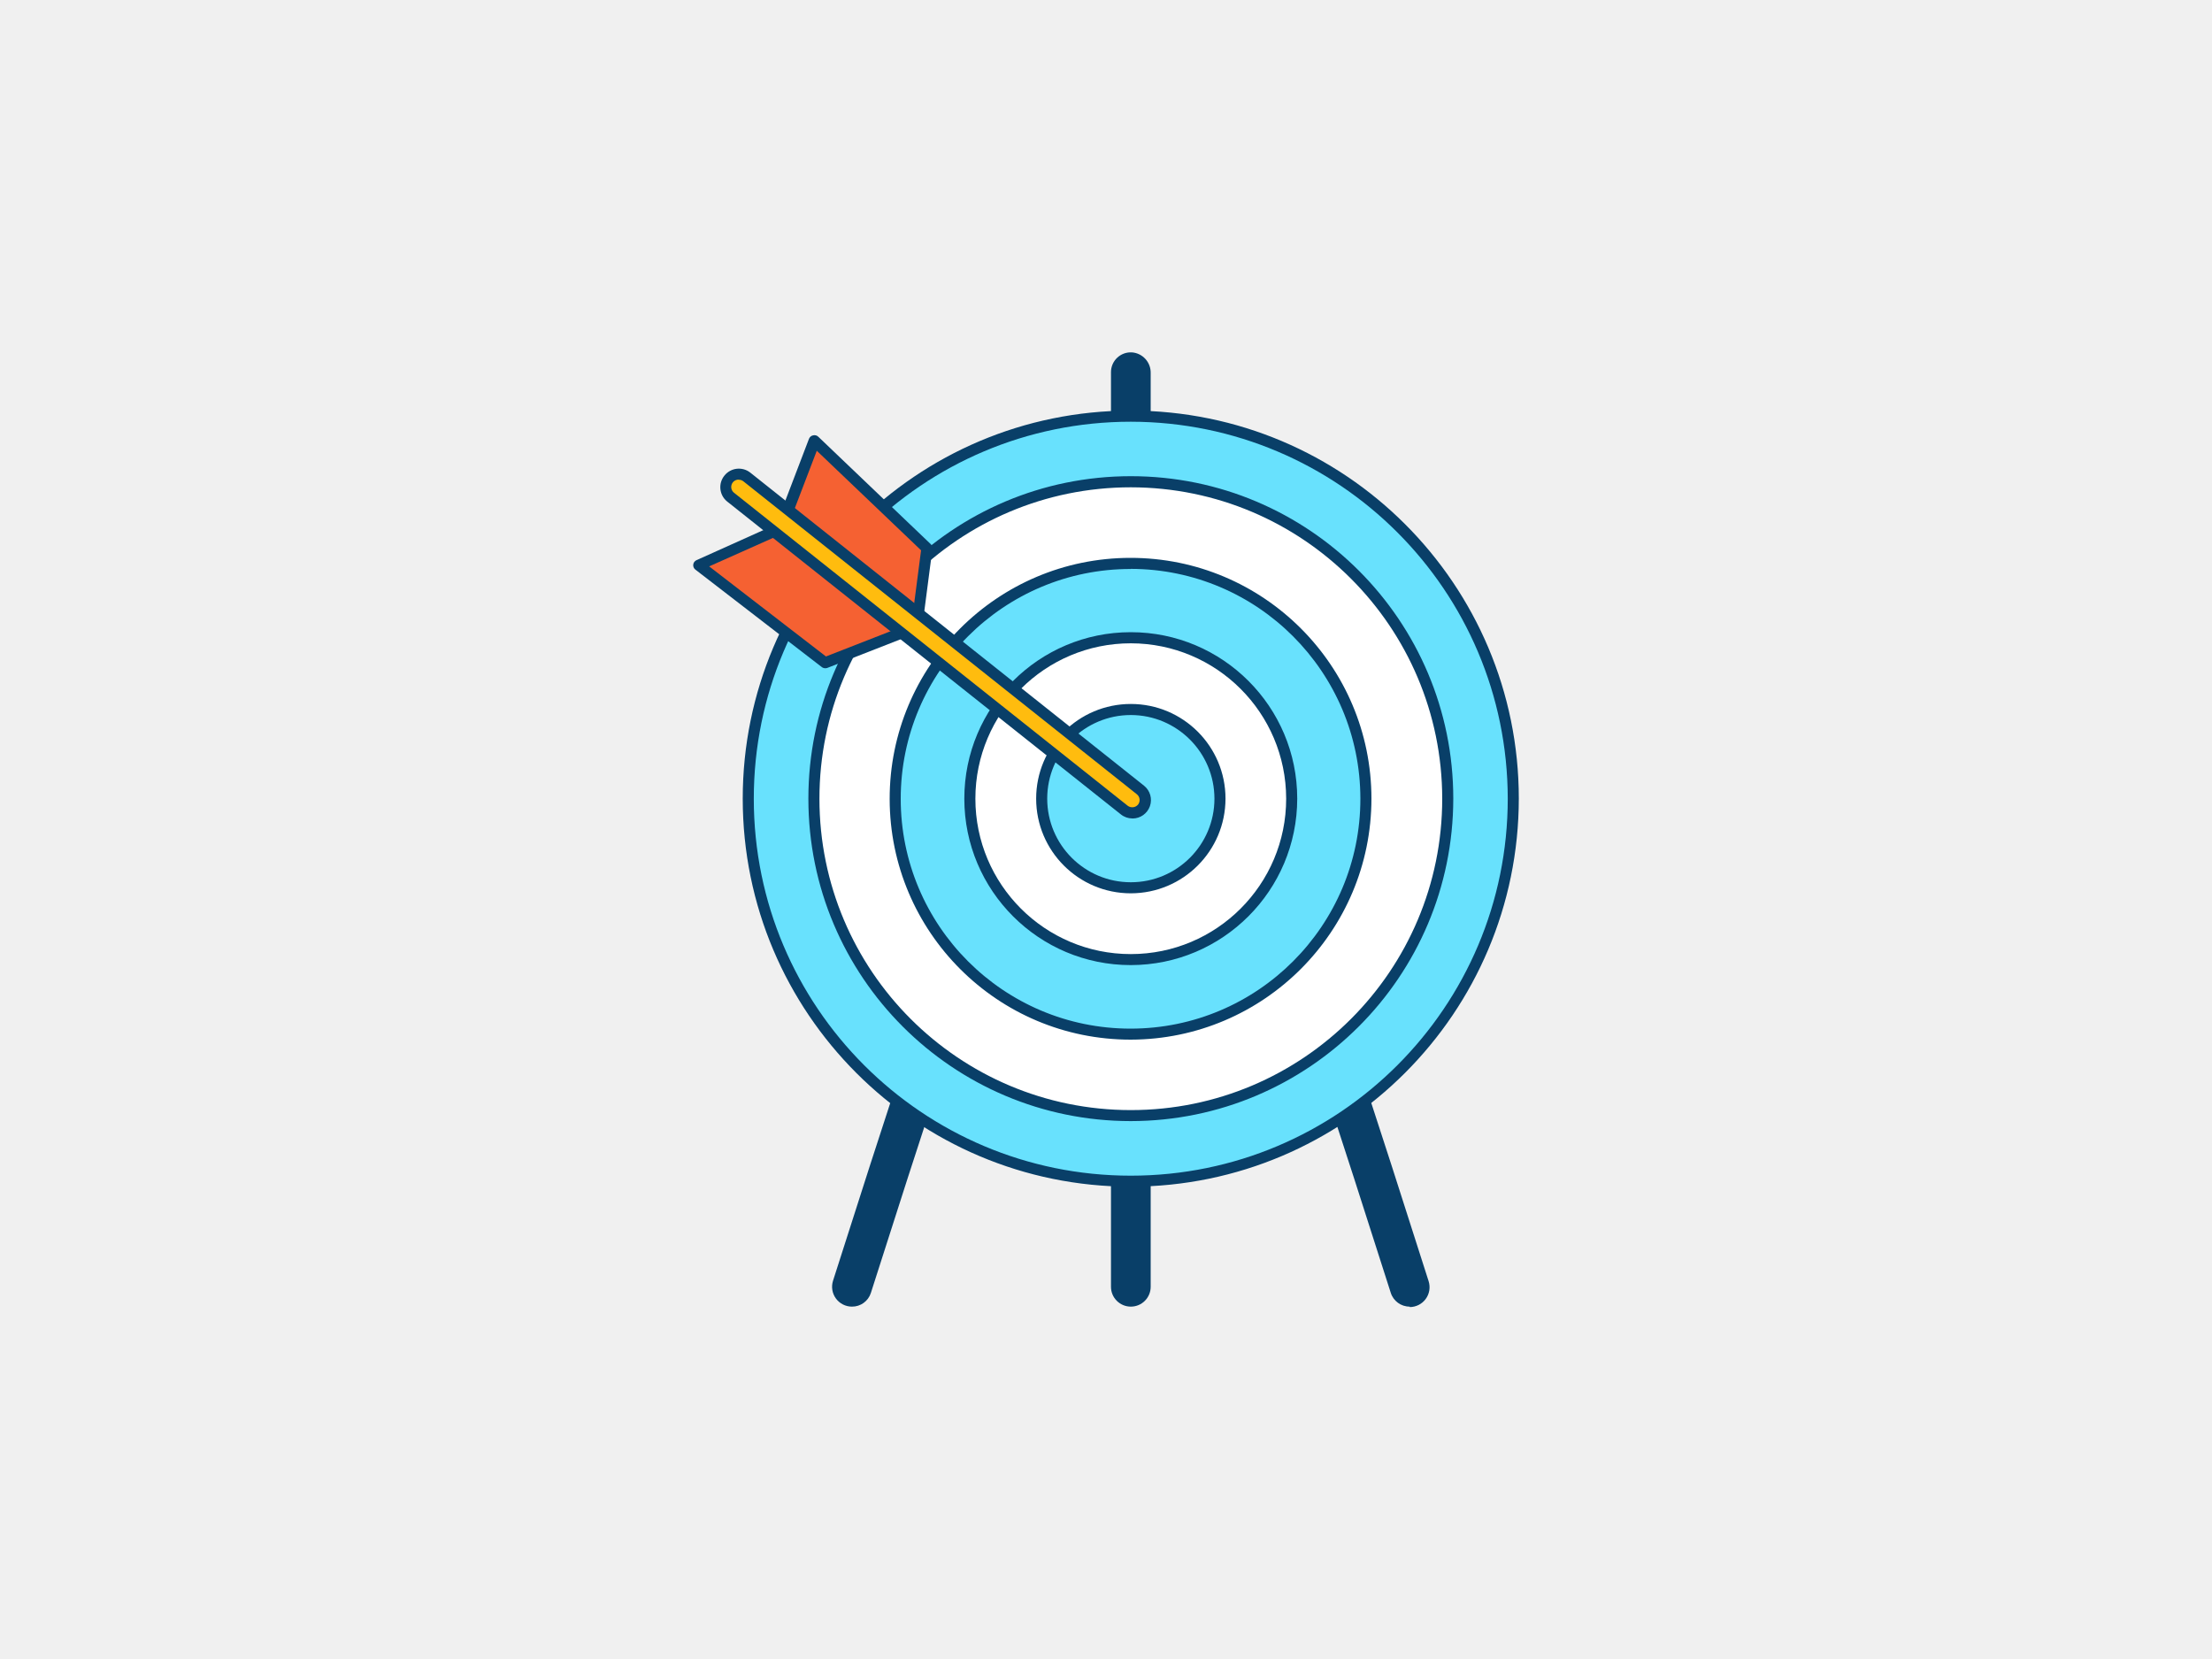
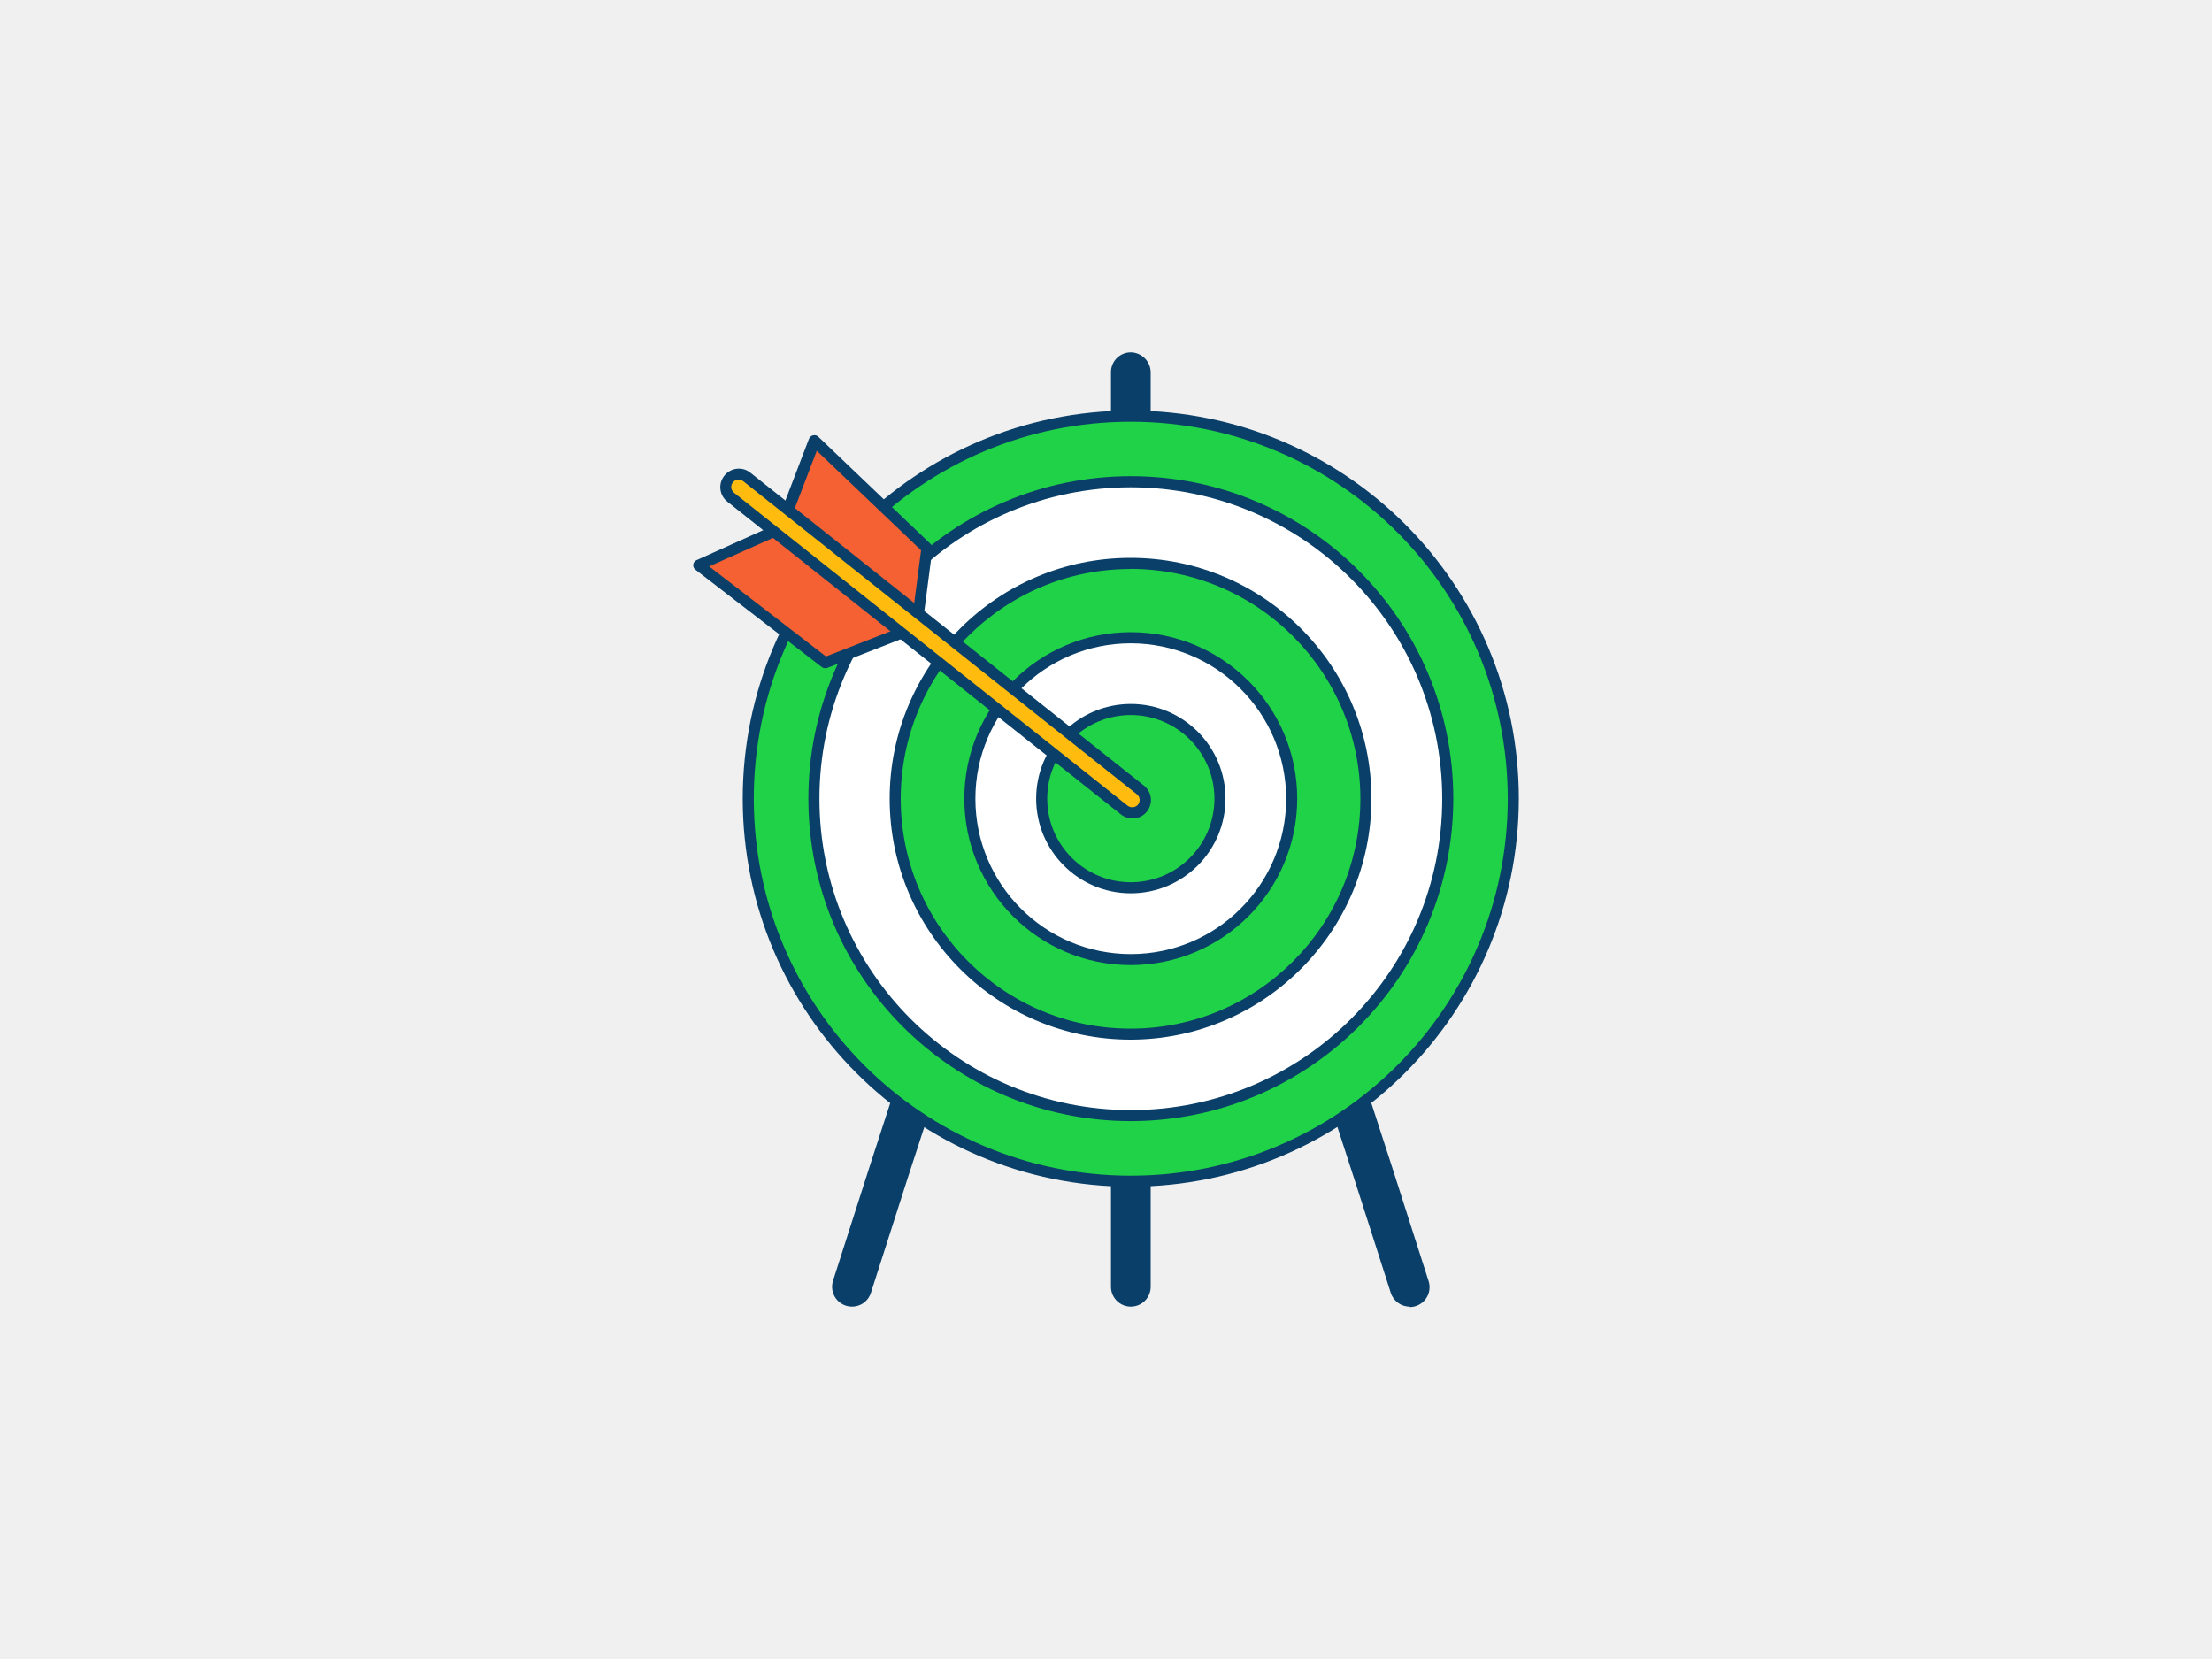
<svg xmlns="http://www.w3.org/2000/svg" viewBox="0 0 400 300" data-imageid="innovation-c" imageName="Target" class="illustrations_image" style="width: 241px;">
  <g id="_107_target_outline" data-name="#107_target_outline">
    <path d="M207.08,232.69V67.46a2.69,2.69,0,0,0-2.45-2.74,2.59,2.59,0,0,0-2.73,2.59V232.69a2.59,2.59,0,0,0,2.59,2.59h0A2.59,2.59,0,0,0,207.08,232.69Z" fill="#093f68" />
    <path d="M204.49,236.28a3.59,3.59,0,0,1-3.59-3.59V67.31a3.58,3.58,0,0,1,3.78-3.59,3.67,3.67,0,0,1,3.4,3.74V232.69A3.59,3.59,0,0,1,204.49,236.28Zm0-170.56a1.57,1.57,0,0,0-1.59,1.59V232.69a1.59,1.59,0,0,0,3.18,0V67.46a1.69,1.69,0,0,0-1.5-1.74Z" fill="#093f68" />
    <path d="M156.53,233.47c9-28.33,17.1-53,25.14-76.8a2.68,2.68,0,0,0-1.33-3.33,2.59,2.59,0,0,0-3.53,1.53c-8.07,23.86-16.17,48.62-25.22,77a2.59,2.59,0,0,0,2.47,3.38h0A2.59,2.59,0,0,0,156.53,233.47Z" fill="#093f68" />
    <path d="M154.06,236.28a3.59,3.59,0,0,1-3.42-4.69c9.08-28.54,17.1-53,25.22-77a3.61,3.61,0,0,1,4.9-2.12,3.71,3.71,0,0,1,1.86,4.56c-8.1,24-16.09,48.36-25.14,76.78h0A3.56,3.56,0,0,1,154.06,236.28Zm25.2-82.17a1.58,1.58,0,0,0-1.5,1.08c-8.12,24-16.13,48.48-25.22,77a1.59,1.59,0,0,0,.24,1.43,1.55,1.55,0,0,0,1.28.65,1.62,1.62,0,0,0,1.52-1.11h0c9-28.44,17-52.85,25.15-76.82a1.59,1.59,0,0,0-1.47-2.24Z" fill="#093f68" />
    <path d="M254.92,235.28h0a2.6,2.6,0,0,0,2.47-3.38c-9-28.38-17.13-53.11-25.19-76.94a2.65,2.65,0,0,0-2.82-1.83,2.59,2.59,0,0,0-2.12,3.4c8.05,23.83,16.15,48.56,25.18,76.94A2.61,2.61,0,0,0,254.92,235.28Z" fill="#093f68" />
    <path d="M254.92,236.28a3.58,3.58,0,0,1-3.43-2.51c-9.07-28.49-17.07-52.93-25.18-76.92a3.54,3.54,0,0,1,.35-3,3.58,3.58,0,0,1,2.59-1.67,3.64,3.64,0,0,1,3.9,2.5c8.1,24,16.11,48.44,25.19,77a3.59,3.59,0,0,1-3.42,4.68Zm-25.21-82.17h-.19a1.6,1.6,0,0,0-1.32,2.09c8.12,24,16.12,48.45,25.2,77a1.61,1.61,0,0,0,1.52,1.11,1.59,1.59,0,0,0,1.51-2.08c-9.07-28.5-17.07-52.95-25.18-76.92A1.68,1.68,0,0,0,229.71,154.11Z" fill="#093f68" />
-     <circle cx="204.49" cy="144.42" r="69.16" fill="#68e1fd" class="target-color" />
+     <circle cx="204.49" cy="144.42" r="69.16" fill="#1fd247" class="target-color" />
    <path d="M204.49,214.59a70.17,70.17,0,1,1,70.16-70.17A70.25,70.25,0,0,1,204.49,214.59Zm0-138.33a68.17,68.17,0,1,0,68.16,68.16A68.24,68.24,0,0,0,204.49,76.26Z" fill="#093f68" />
    <circle cx="204.49" cy="144.42" r="57.31" fill="#fff" />
    <path d="M204.49,202.73a58.31,58.31,0,1,1,58.31-58.31A58.37,58.37,0,0,1,204.49,202.73Zm0-114.61a56.31,56.31,0,1,0,56.31,56.3A56.37,56.37,0,0,0,204.49,88.12Z" fill="#093f68" />
-     <circle cx="204.49" cy="144.42" r="42.55" fill="#68e1fd" class="target-color" />
+     <circle cx="204.49" cy="144.42" r="42.55" fill="#1fd247" class="target-color" />
    <path d="M204.49,188A43.56,43.56,0,1,1,248,144.42,43.61,43.61,0,0,1,204.49,188Zm0-85.11A41.56,41.56,0,1,0,246,144.42,41.6,41.6,0,0,0,204.49,102.87Z" fill="#093f68" />
    <circle cx="204.49" cy="144.42" r="29.1" fill="#fff" />
    <path d="M204.49,174.52a30.1,30.1,0,1,1,30.09-30.1A30.13,30.13,0,0,1,204.49,174.52Zm0-58.19a28.1,28.1,0,1,0,28.09,28.09A28.13,28.13,0,0,0,204.49,116.33Z" fill="#093f68" />
-     <circle cx="204.49" cy="144.42" r="16.12" fill="#68e1fd" class="target-color" />
+     <circle cx="204.49" cy="144.42" r="16.12" fill="#1fd247" class="target-color" />
    <path d="M204.49,161.54a17.12,17.12,0,1,1,17.12-17.12A17.14,17.14,0,0,1,204.49,161.54Zm0-32.24a15.12,15.12,0,1,0,15.12,15.12A15.14,15.14,0,0,0,204.49,129.3Z" fill="#093f68" />
    <polygon points="142.1 95.12 126.35 102.2 149.24 119.84 165.72 113.4 142.1 95.12" fill="#f56132" />
    <path d="M149.24,120.84a1.07,1.07,0,0,1-.62-.2L125.74,103a1,1,0,0,1,.2-1.7l15.75-7.08a1,1,0,0,1,1,.12l23.62,18.28a1,1,0,0,1-.25,1.73l-16.48,6.44A1.13,1.13,0,0,1,149.24,120.84Zm-21-18.42,21.12,16.29,14.31-5.59L142,96.28Z" fill="#093f68" />
    <polygon points="141.76 94.13 147.27 79.7 167.57 99.1 165.72 113.4 141.76 94.13" fill="#f56132" />
    <path d="M165.72,114.4a1,1,0,0,1-.63-.22l-24-19.27a1,1,0,0,1-.31-1.14l5.51-14.42a1,1,0,0,1,.72-.62A1,1,0,0,1,148,79l20.31,19.4a1,1,0,0,1,.3.85l-1.86,14.3a1,1,0,0,1-.62.8A1,1,0,0,1,165.72,114.4ZM143,93.8l22,17.71,1.56-12-18.86-18Z" fill="#093f68" />
    <path d="M204.75,147a2.33,2.33,0,0,1-1.44-.51L132.1,89.9a2.33,2.33,0,1,1,2.9-3.64l71.2,56.61a2.33,2.33,0,0,1-1.45,4.15Z" fill="#ffbc0e" />
    <path d="M204.75,148a3.3,3.3,0,0,1-2.06-.73L131.48,90.68A3.33,3.33,0,0,1,131,86a3.34,3.34,0,0,1,4.67-.54l71.21,56.62a3.33,3.33,0,0,1-2.08,5.93Zm-71.2-61.27a1.33,1.33,0,0,0-.82,2.37l71.2,56.61a1.36,1.36,0,0,0,1.86-.21,1.33,1.33,0,0,0-.21-1.87L134.38,87A1.37,1.37,0,0,0,133.55,86.75Z" fill="#093f68" />
  </g>
</svg>
